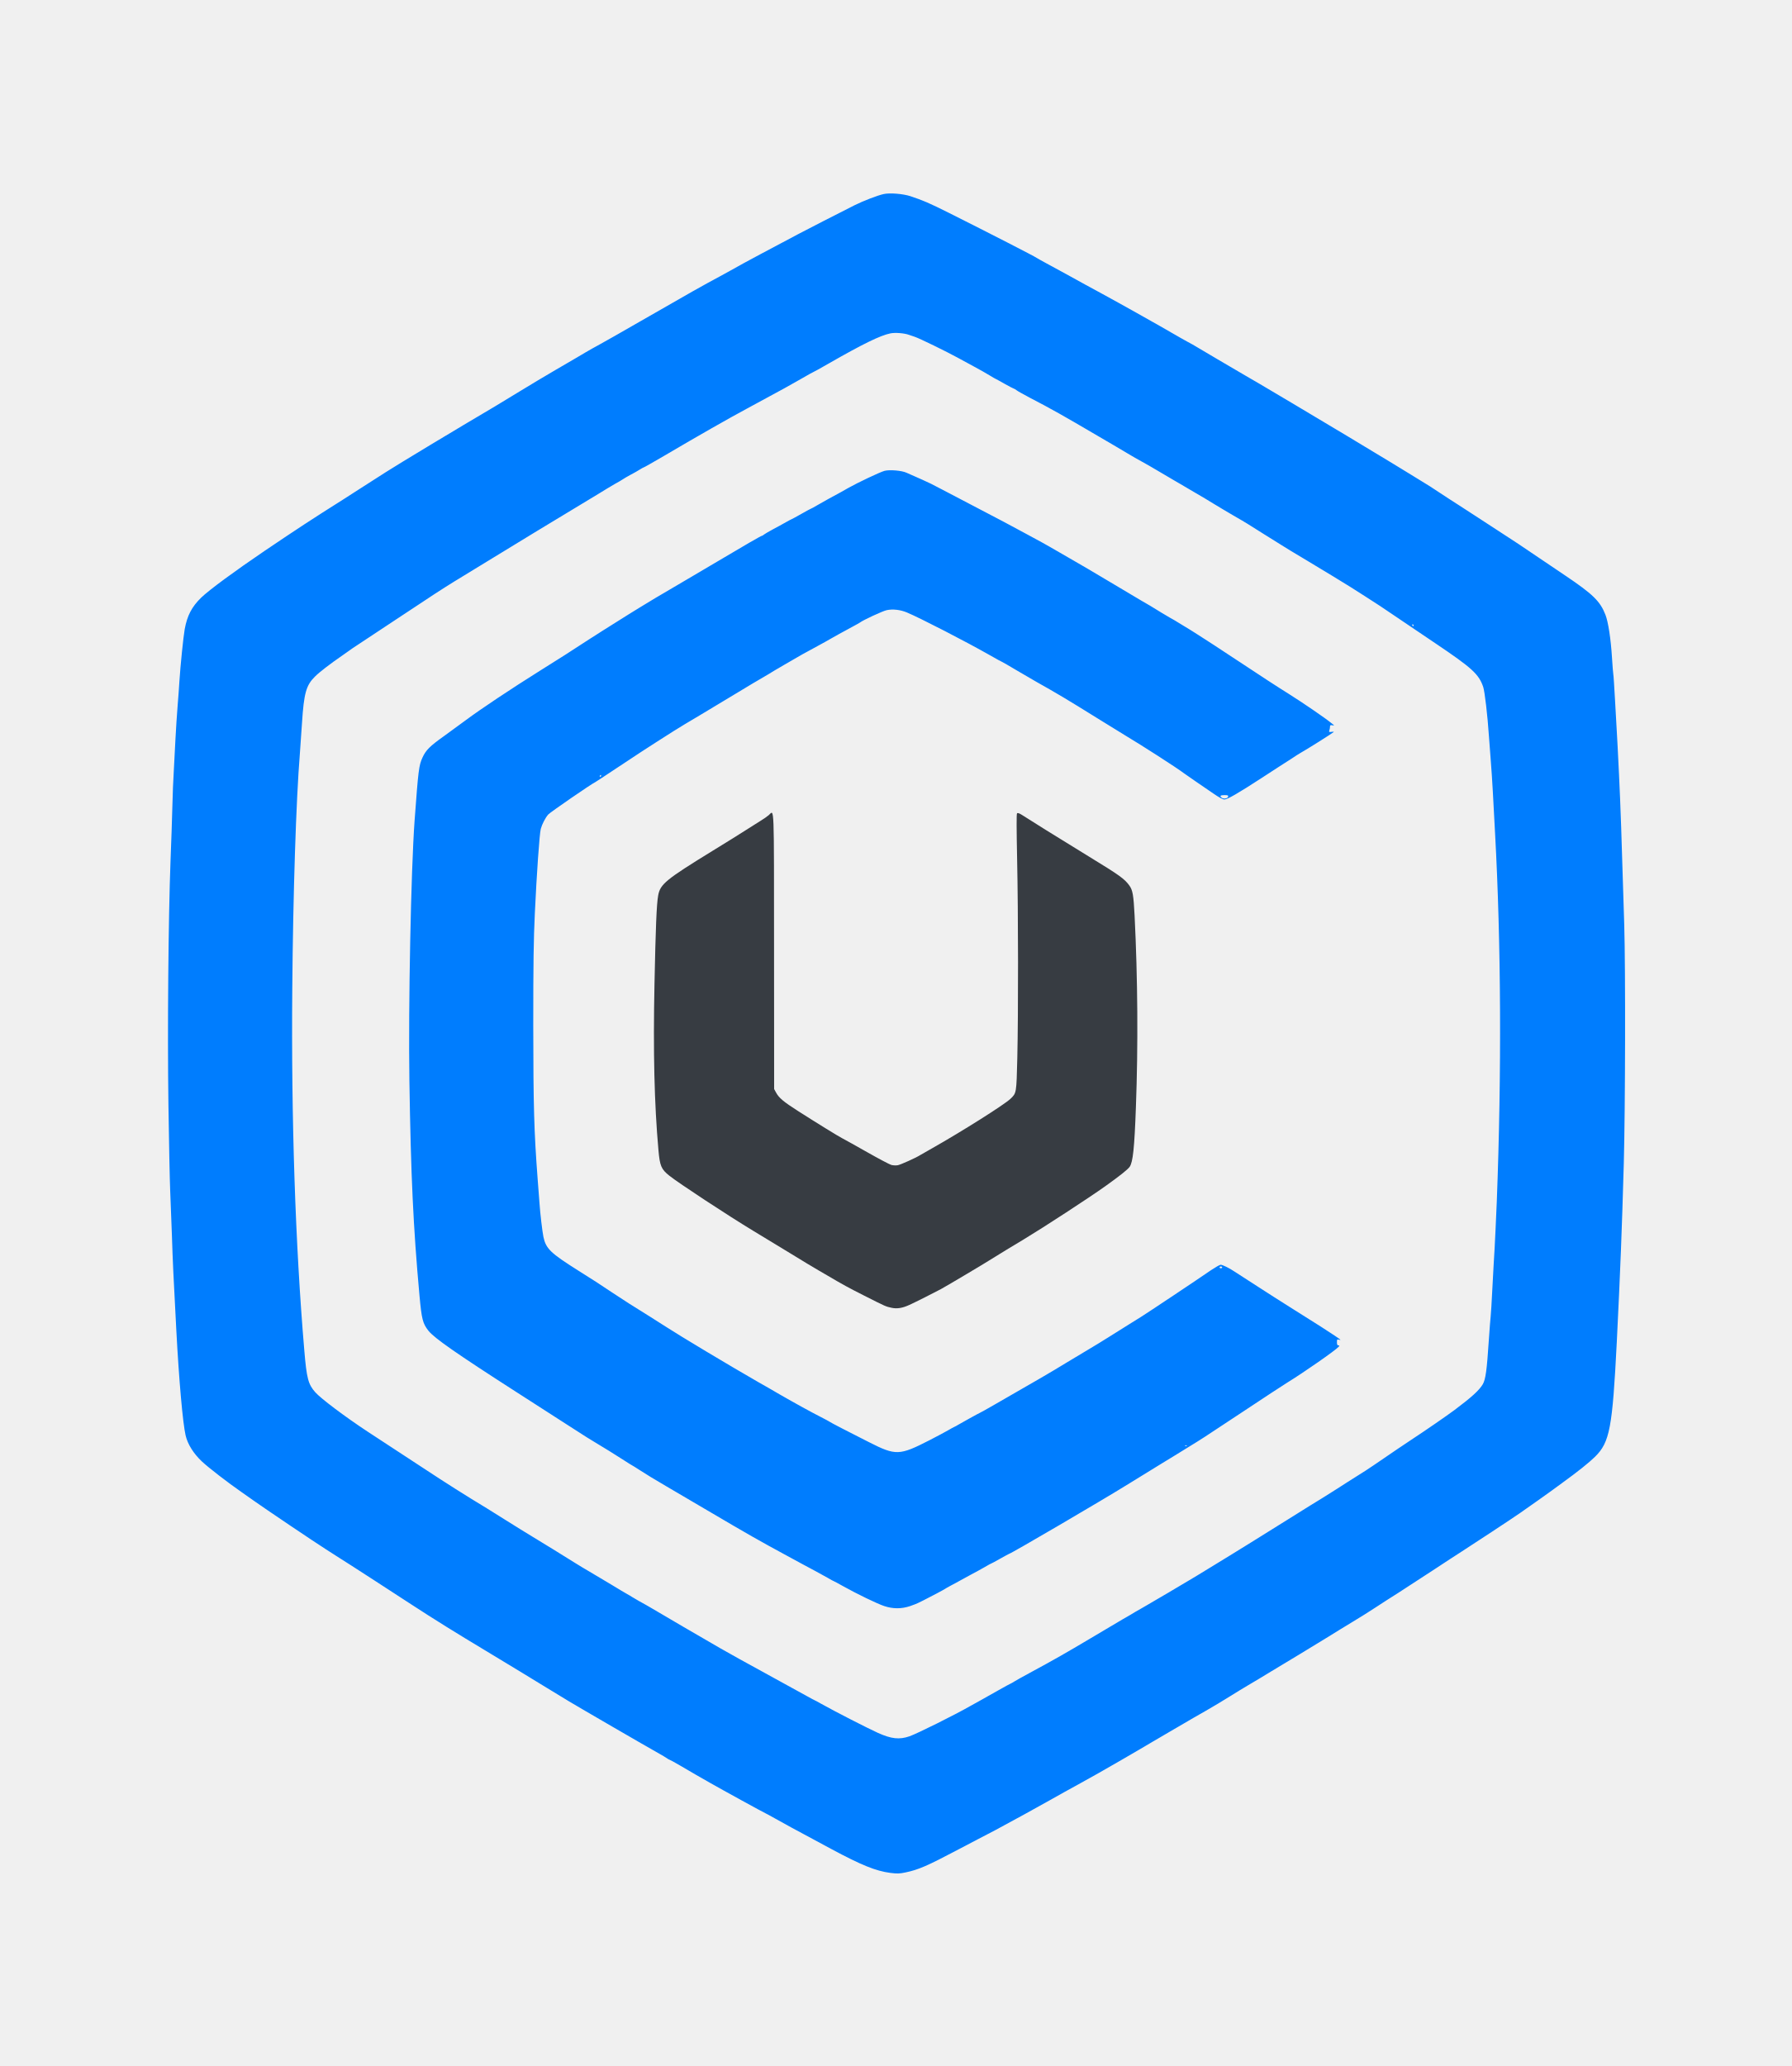
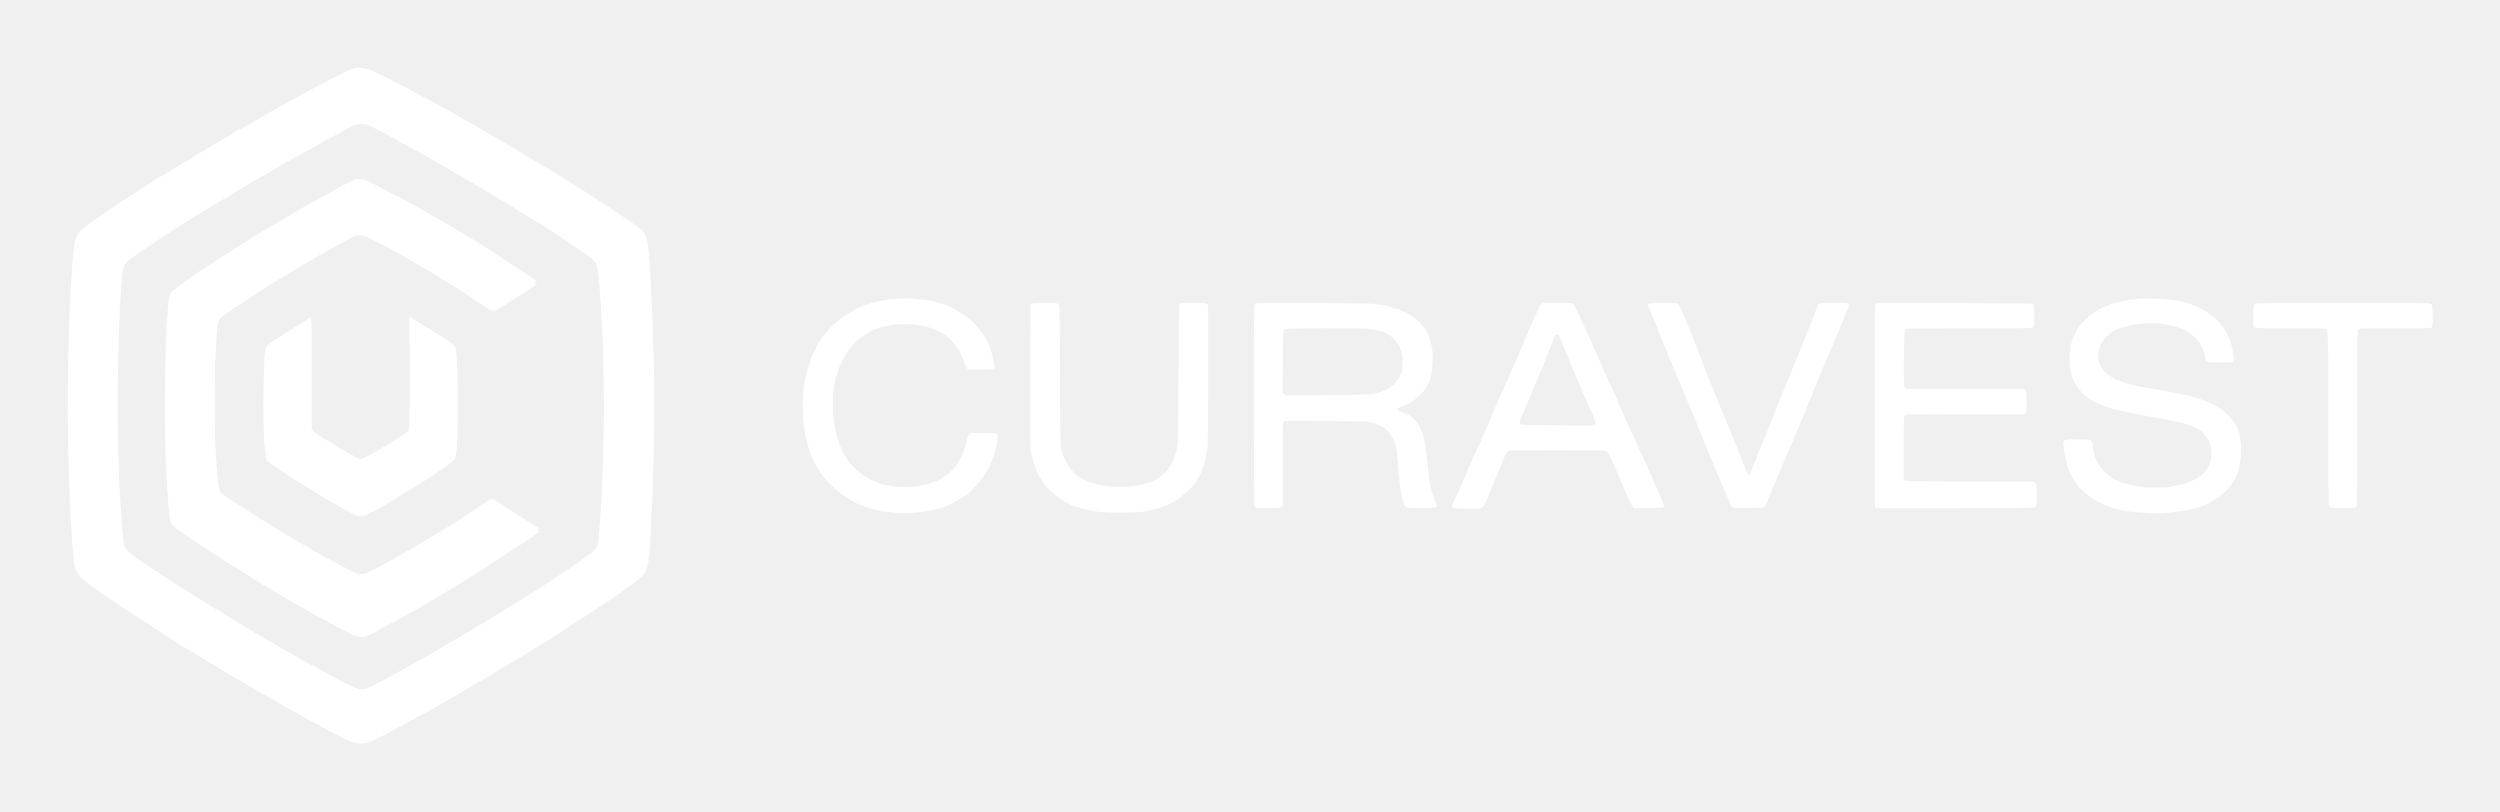
- <svg xmlns="http://www.w3.org/2000/svg" viewBox="0 0 1067.061 1230.040" width="1067.061" height="1230.040">
-   <g transform="translate(16.838,98.327) scale(0.521648)">
+ <svg xmlns="http://www.w3.org/2000/svg" viewBox="0 0 3699.127 1200.000" width="3699.127" height="1200.000">
+   <g transform="translate(17.058,83.307) scale(0.521648)">
    <g id="icon">
      <g transform="translate(0,1968) scale(0.1,-0.1)">
-         <path d="M9765 19350 c-69 -15 -233 -78 -333 -128 -156 -78 -582 -297 -642 -329 -30 -17 -109 -58 -175 -93 -66 -35 -183 -97 -260 -138 -77 -42 -165 -89 -195 -105 -30 -16 -84 -46 -120 -67 -36 -20 -99 -55 -140 -77 -200 -107 -351 -192 -900 -508 -217 -125 -433 -248 -480 -273 -47 -25 -119 -66 -160 -90 -100 -59 -104 -62 -340 -199 -113 -66 -293 -173 -400 -239 -107 -66 -238 -145 -290 -176 -430 -253 -1115 -666 -1250 -753 -19 -12 -75 -49 -125 -80 -49 -32 -128 -82 -175 -112 -47 -30 -129 -83 -182 -117 -357 -225 -529 -338 -898 -587 -348 -236 -635 -447 -727 -536 -107 -105 -158 -203 -187 -358 -16 -91 -49 -414 -61 -600 -3 -55 -12 -179 -20 -275 -8 -96 -19 -269 -25 -385 -6 -115 -14 -280 -19 -365 -6 -85 -13 -265 -16 -400 -3 -135 -13 -414 -21 -620 -25 -662 -36 -1934 -24 -2785 6 -423 15 -862 20 -975 5 -113 14 -347 20 -520 9 -282 17 -462 50 -1075 30 -570 74 -1064 106 -1202 23 -101 91 -209 187 -299 77 -72 295 -240 452 -349 39 -27 99 -69 135 -95 116 -83 696 -474 830 -559 47 -30 115 -74 153 -98 37 -24 100 -64 140 -89 131 -84 171 -110 277 -179 149 -96 246 -159 400 -260 198 -128 188 -122 410 -261 113 -70 304 -187 425 -259 121 -73 303 -183 405 -245 102 -62 245 -149 318 -194 73 -45 183 -112 245 -149 104 -63 887 -517 1030 -597 35 -19 74 -43 87 -52 14 -10 28 -18 32 -18 4 0 58 -30 120 -66 62 -37 142 -84 178 -104 36 -20 112 -64 170 -97 122 -70 620 -343 625 -343 2 0 50 -26 107 -58 57 -32 141 -79 188 -104 47 -25 112 -61 145 -78 33 -18 92 -50 130 -70 39 -21 120 -64 180 -97 347 -186 509 -252 677 -274 80 -10 104 -9 171 5 149 31 245 72 612 266 55 29 156 82 225 118 69 35 154 80 190 99 227 122 460 250 625 343 105 59 246 138 315 175 126 69 329 183 495 280 50 29 143 83 208 121 65 38 133 78 151 89 18 11 111 65 205 120 95 55 184 107 199 116 15 9 44 26 65 38 74 42 108 61 140 80 99 57 174 102 277 166 63 40 158 97 210 128 52 30 167 99 255 153 88 53 239 145 335 202 96 58 238 144 315 192 77 48 205 127 285 175 80 48 197 121 260 163 106 69 166 108 260 167 72 46 221 143 415 270 110 73 249 163 308 201 127 81 587 384 667 440 101 70 311 219 359 254 26 19 82 60 123 90 177 128 307 232 374 298 169 166 199 328 249 1312 41 832 58 1263 80 2040 17 627 20 2213 5 2720 -32 1060 -42 1346 -60 1720 -11 228 -22 447 -25 485 -3 39 -12 198 -20 355 -9 157 -17 292 -20 300 -2 8 -9 94 -15 190 -13 212 -43 408 -75 489 -60 154 -143 235 -460 448 -126 85 -301 202 -387 261 -86 59 -212 143 -280 186 -68 44 -199 129 -293 191 -93 61 -204 133 -245 159 -71 45 -162 104 -289 188 -31 21 -72 47 -91 58 -19 12 -78 47 -130 80 -52 32 -122 75 -155 95 -33 20 -90 55 -128 78 -96 60 -825 497 -1117 670 -74 44 -183 109 -243 144 -59 35 -187 111 -285 167 -194 113 -479 281 -556 327 -27 17 -78 46 -115 65 -36 20 -110 61 -164 93 -117 68 -123 71 -407 231 -124 70 -307 171 -408 226 -101 54 -272 148 -380 208 -108 59 -231 126 -272 148 -41 22 -79 44 -85 48 -24 18 -541 283 -1002 514 -230 115 -296 143 -443 192 -83 27 -235 40 -305 24z m290 -1607 c22 -8 51 -18 65 -22 53 -17 360 -167 495 -241 28 -15 106 -58 175 -95 69 -37 154 -85 189 -107 34 -21 64 -38 66 -38 2 0 47 -25 100 -55 54 -30 101 -55 105 -55 4 0 18 -8 31 -18 13 -11 83 -49 154 -87 246 -128 364 -194 795 -447 80 -47 162 -95 183 -107 21 -12 82 -48 135 -80 53 -32 126 -74 162 -93 36 -19 128 -72 205 -118 77 -45 156 -92 175 -103 19 -11 47 -27 62 -36 14 -9 86 -51 160 -94 73 -42 174 -102 223 -133 50 -31 149 -89 220 -131 72 -41 146 -85 165 -97 19 -13 99 -63 178 -112 78 -49 172 -108 210 -131 37 -24 144 -89 237 -144 238 -143 491 -296 550 -334 28 -18 102 -65 165 -105 63 -40 142 -91 175 -113 81 -55 387 -261 627 -423 422 -284 498 -353 548 -500 17 -49 50 -329 65 -559 3 -49 13 -169 20 -265 8 -96 19 -265 25 -375 5 -110 17 -319 25 -465 69 -1257 76 -2740 20 -4205 -9 -214 -20 -457 -25 -540 -5 -82 -17 -283 -25 -445 -8 -162 -17 -311 -20 -330 -3 -19 -12 -141 -21 -270 -22 -341 -37 -450 -69 -504 -40 -68 -124 -145 -320 -292 -85 -64 -345 -243 -510 -351 -57 -37 -191 -128 -406 -275 -52 -36 -142 -95 -200 -130 -57 -36 -159 -100 -226 -144 -67 -43 -145 -92 -173 -109 -28 -16 -205 -126 -393 -244 -367 -229 -548 -342 -655 -407 -37 -23 -141 -87 -232 -142 -91 -56 -209 -128 -263 -159 -54 -32 -111 -65 -125 -74 -64 -38 -96 -58 -202 -119 -61 -36 -119 -70 -128 -75 -9 -6 -35 -21 -57 -33 -22 -12 -56 -32 -77 -44 -20 -13 -83 -50 -140 -82 -56 -33 -227 -134 -378 -224 -267 -159 -409 -240 -690 -392 -74 -40 -152 -83 -172 -96 -21 -13 -40 -24 -42 -24 -3 0 -67 -35 -143 -78 -76 -43 -169 -96 -208 -117 -38 -21 -88 -48 -110 -61 -178 -102 -602 -313 -695 -346 -115 -40 -207 -30 -360 39 -112 50 -504 251 -642 329 -43 24 -79 44 -82 44 -2 0 -39 20 -82 44 -219 121 -466 257 -524 288 -153 83 -373 205 -470 261 -242 139 -623 362 -768 448 -44 26 -103 60 -162 92 -30 17 -66 38 -80 47 -14 9 -29 19 -35 21 -9 4 -149 87 -200 119 -13 8 -69 42 -126 75 -56 33 -118 70 -138 82 -20 12 -49 30 -66 39 -16 9 -52 31 -80 49 -105 66 -394 245 -495 305 -58 35 -199 122 -315 195 -115 73 -286 179 -380 235 -93 57 -255 160 -360 228 -104 69 -212 139 -240 157 -82 53 -429 280 -585 383 -259 171 -530 375 -593 446 -81 91 -99 158 -126 481 -102 1199 -150 2634 -137 4135 9 1068 43 2139 87 2680 5 69 16 224 24 345 22 339 47 429 149 529 46 47 176 147 306 236 28 19 66 46 85 60 19 14 55 39 82 56 26 17 227 150 446 295 429 285 536 354 667 435 47 28 216 131 375 229 337 207 825 503 1075 653 96 57 191 115 210 127 43 27 134 82 176 106 17 9 42 23 55 31 13 7 31 18 39 24 8 6 45 28 82 48 37 19 86 47 108 61 22 14 42 25 45 25 5 0 96 52 230 130 399 235 749 434 945 539 85 46 202 110 260 141 58 32 137 75 175 95 39 21 127 71 197 111 70 41 130 74 133 74 3 0 83 44 178 99 388 222 583 317 699 341 54 11 160 3 213 -17z m5760 -3313 c3 -5 1 -10 -4 -10 -6 0 -11 5 -11 10 0 6 2 10 4 10 3 0 8 -4 11 -10z M9775 16191 c-54 -15 -311 -137 -415 -196 -51 -30 -91 -52 -230 -127 -30 -17 -85 -48 -122 -69 -36 -22 -69 -39 -71 -39 -3 0 -53 -27 -111 -60 -58 -33 -108 -60 -110 -60 -2 0 -33 -16 -68 -36 -34 -20 -101 -56 -148 -81 -47 -25 -92 -52 -101 -59 -8 -8 -19 -14 -23 -14 -10 0 -207 -114 -486 -280 -80 -48 -255 -151 -390 -230 -306 -179 -427 -251 -510 -303 -36 -22 -94 -58 -130 -80 -71 -44 -155 -97 -210 -132 -19 -12 -59 -37 -89 -56 -30 -19 -103 -65 -163 -104 -214 -140 -327 -212 -553 -353 -343 -215 -677 -438 -848 -565 -84 -62 -199 -146 -256 -187 -156 -111 -202 -157 -240 -240 -42 -90 -48 -143 -91 -725 -41 -573 -72 -2101 -59 -2970 17 -1083 44 -1665 115 -2445 25 -273 37 -320 103 -404 67 -84 320 -260 991 -691 375 -240 471 -302 591 -380 217 -140 266 -171 349 -220 91 -54 158 -96 301 -187 49 -32 91 -58 93 -58 2 0 40 -24 85 -53 102 -65 132 -84 311 -189 80 -47 289 -170 465 -273 467 -275 592 -346 910 -518 61 -33 139 -75 175 -95 36 -19 99 -53 140 -75 41 -22 105 -57 142 -78 36 -22 69 -39 71 -39 3 0 51 -26 108 -58 163 -91 387 -199 469 -227 101 -34 198 -34 297 -1 39 14 80 29 90 35 10 5 38 19 63 31 63 31 233 121 245 130 6 5 37 22 70 40 33 17 78 41 100 54 22 12 81 44 130 71 50 26 120 65 157 86 36 22 69 39 71 39 3 0 49 25 102 55 54 30 99 55 101 55 19 0 1074 618 1359 795 39 24 97 60 130 80 33 20 92 56 130 80 39 24 97 60 130 80 33 20 90 55 128 78 37 23 118 73 180 111 150 92 123 74 617 401 239 159 464 306 500 328 188 115 558 373 590 411 10 13 10 16 -4 16 -12 0 -16 9 -16 36 0 31 3 35 20 29 11 -3 20 -4 20 -2 0 5 -108 77 -210 142 -19 12 -60 38 -90 57 -102 64 -210 133 -273 172 -168 106 -199 126 -362 231 -66 43 -145 94 -175 113 -30 19 -75 48 -99 64 -61 41 -137 78 -159 78 -10 0 -58 -28 -108 -61 -153 -106 -736 -494 -802 -535 -34 -21 -92 -57 -127 -79 -36 -22 -134 -83 -217 -136 -84 -53 -193 -120 -243 -149 -49 -29 -173 -104 -275 -165 -168 -103 -318 -190 -808 -471 -90 -52 -165 -94 -168 -94 -4 0 -226 -123 -254 -140 -8 -6 -24 -14 -35 -19 -11 -5 -45 -23 -75 -41 -30 -18 -125 -68 -210 -112 -345 -177 -386 -178 -690 -24 -246 124 -443 226 -455 236 -5 4 -48 27 -95 51 -105 53 -303 162 -475 261 -71 42 -179 104 -240 138 -336 193 -884 521 -1060 635 -71 46 -244 155 -419 264 -32 20 -119 77 -193 126 -160 107 -199 132 -385 249 -316 199 -368 249 -397 384 -12 59 -37 265 -45 387 -3 44 -13 168 -21 275 -41 542 -49 824 -50 1750 0 717 4 983 18 1280 21 449 53 910 68 965 14 52 51 124 84 163 20 24 495 351 541 372 6 3 116 75 245 161 220 146 368 243 449 294 40 25 81 51 201 128 47 30 184 113 305 184 120 72 314 188 429 258 116 70 235 142 265 158 30 17 66 38 80 47 14 10 97 59 185 110 213 124 212 123 355 200 69 37 149 82 178 99 52 30 101 57 247 136 39 21 75 41 80 45 34 27 261 132 305 141 70 15 155 5 230 -26 153 -64 677 -334 953 -491 71 -41 132 -74 135 -74 2 0 79 -44 171 -99 91 -54 189 -111 218 -127 242 -136 340 -194 726 -434 119 -74 250 -155 289 -178 194 -116 591 -371 668 -430 14 -10 75 -52 135 -94 61 -41 153 -104 206 -141 62 -43 107 -67 124 -67 34 0 162 74 426 246 68 45 157 102 197 128 39 25 105 67 145 93 39 27 80 52 90 58 92 52 365 224 390 245 4 4 -7 5 -24 2 -30 -4 -32 -3 -25 19 4 13 8 32 7 43 0 14 6 17 27 13 26 -5 26 -4 -9 23 -77 63 -331 236 -490 336 -128 80 -278 177 -674 439 -126 83 -252 166 -280 183 -27 18 -81 52 -120 77 -38 24 -97 61 -130 80 -33 20 -78 47 -100 61 -22 13 -47 27 -55 31 -12 6 -160 95 -220 133 -8 5 -55 33 -105 61 -49 29 -214 127 -365 217 -151 91 -358 212 -460 270 -102 58 -201 115 -220 127 -19 12 -134 75 -255 140 -121 65 -242 130 -270 145 -82 44 -250 132 -420 220 -88 46 -212 110 -275 144 -122 65 -156 81 -232 115 -27 12 -67 30 -90 40 -24 11 -65 29 -93 41 -54 25 -194 36 -250 21z m-3235 -3481 c0 -5 -5 -10 -11 -10 -5 0 -7 5 -4 10 3 6 8 10 11 10 2 0 4 -4 4 -10z m7158 -237 c-4 -22 -53 -30 -74 -12 -25 20 -15 29 32 29 38 0 45 -3 42 -17z m-68 -5373 c0 -5 -7 -10 -15 -10 -8 0 -15 5 -15 10 0 6 7 10 15 10 8 0 15 -4 15 -10z m-403 -2036 c-3 -3 -12 -4 -19 -1 -8 3 -5 6 6 6 11 1 17 -2 13 -5z" fill="#007DFE" />
+         <path d="M9765 19350 c-69 -15 -233 -78 -333 -128 -156 -78 -582 -297 -642 -329 -30 -17 -109 -58 -175 -93 -66 -35 -183 -97 -260 -138 -77 -42 -165 -89 -195 -105 -30 -16 -84 -46 -120 -67 -36 -20 -99 -55 -140 -77 -200 -107 -351 -192 -900 -508 -217 -125 -433 -248 -480 -273 -47 -25 -119 -66 -160 -90 -100 -59 -104 -62 -340 -199 -113 -66 -293 -173 -400 -239 -107 -66 -238 -145 -290 -176 -430 -253 -1115 -666 -1250 -753 -19 -12 -75 -49 -125 -80 -49 -32 -128 -82 -175 -112 -47 -30 -129 -83 -182 -117 -357 -225 -529 -338 -898 -587 -348 -236 -635 -447 -727 -536 -107 -105 -158 -203 -187 -358 -16 -91 -49 -414 -61 -600 -3 -55 -12 -179 -20 -275 -8 -96 -19 -269 -25 -385 -6 -115 -14 -280 -19 -365 -6 -85 -13 -265 -16 -400 -3 -135 -13 -414 -21 -620 -25 -662 -36 -1934 -24 -2785 6 -423 15 -862 20 -975 5 -113 14 -347 20 -520 9 -282 17 -462 50 -1075 30 -570 74 -1064 106 -1202 23 -101 91 -209 187 -299 77 -72 295 -240 452 -349 39 -27 99 -69 135 -95 116 -83 696 -474 830 -559 47 -30 115 -74 153 -98 37 -24 100 -64 140 -89 131 -84 171 -110 277 -179 149 -96 246 -159 400 -260 198 -128 188 -122 410 -261 113 -70 304 -187 425 -259 121 -73 303 -183 405 -245 102 -62 245 -149 318 -194 73 -45 183 -112 245 -149 104 -63 887 -517 1030 -597 35 -19 74 -43 87 -52 14 -10 28 -18 32 -18 4 0 58 -30 120 -66 62 -37 142 -84 178 -104 36 -20 112 -64 170 -97 122 -70 620 -343 625 -343 2 0 50 -26 107 -58 57 -32 141 -79 188 -104 47 -25 112 -61 145 -78 33 -18 92 -50 130 -70 39 -21 120 -64 180 -97 347 -186 509 -252 677 -274 80 -10 104 -9 171 5 149 31 245 72 612 266 55 29 156 82 225 118 69 35 154 80 190 99 227 122 460 250 625 343 105 59 246 138 315 175 126 69 329 183 495 280 50 29 143 83 208 121 65 38 133 78 151 89 18 11 111 65 205 120 95 55 184 107 199 116 15 9 44 26 65 38 74 42 108 61 140 80 99 57 174 102 277 166 63 40 158 97 210 128 52 30 167 99 255 153 88 53 239 145 335 202 96 58 238 144 315 192 77 48 205 127 285 175 80 48 197 121 260 163 106 69 166 108 260 167 72 46 221 143 415 270 110 73 249 163 308 201 127 81 587 384 667 440 101 70 311 219 359 254 26 19 82 60 123 90 177 128 307 232 374 298 169 166 199 328 249 1312 41 832 58 1263 80 2040 17 627 20 2213 5 2720 -32 1060 -42 1346 -60 1720 -11 228 -22 447 -25 485 -3 39 -12 198 -20 355 -9 157 -17 292 -20 300 -2 8 -9 94 -15 190 -13 212 -43 408 -75 489 -60 154 -143 235 -460 448 -126 85 -301 202 -387 261 -86 59 -212 143 -280 186 -68 44 -199 129 -293 191 -93 61 -204 133 -245 159 -71 45 -162 104 -289 188 -31 21 -72 47 -91 58 -19 12 -78 47 -130 80 -52 32 -122 75 -155 95 -33 20 -90 55 -128 78 -96 60 -825 497 -1117 670 -74 44 -183 109 -243 144 -59 35 -187 111 -285 167 -194 113 -479 281 -556 327 -27 17 -78 46 -115 65 -36 20 -110 61 -164 93 -117 68 -123 71 -407 231 -124 70 -307 171 -408 226 -101 54 -272 148 -380 208 -108 59 -231 126 -272 148 -41 22 -79 44 -85 48 -24 18 -541 283 -1002 514 -230 115 -296 143 -443 192 -83 27 -235 40 -305 24z m290 -1607 c22 -8 51 -18 65 -22 53 -17 360 -167 495 -241 28 -15 106 -58 175 -95 69 -37 154 -85 189 -107 34 -21 64 -38 66 -38 2 0 47 -25 100 -55 54 -30 101 -55 105 -55 4 0 18 -8 31 -18 13 -11 83 -49 154 -87 246 -128 364 -194 795 -447 80 -47 162 -95 183 -107 21 -12 82 -48 135 -80 53 -32 126 -74 162 -93 36 -19 128 -72 205 -118 77 -45 156 -92 175 -103 19 -11 47 -27 62 -36 14 -9 86 -51 160 -94 73 -42 174 -102 223 -133 50 -31 149 -89 220 -131 72 -41 146 -85 165 -97 19 -13 99 -63 178 -112 78 -49 172 -108 210 -131 37 -24 144 -89 237 -144 238 -143 491 -296 550 -334 28 -18 102 -65 165 -105 63 -40 142 -91 175 -113 81 -55 387 -261 627 -423 422 -284 498 -353 548 -500 17 -49 50 -329 65 -559 3 -49 13 -169 20 -265 8 -96 19 -265 25 -375 5 -110 17 -319 25 -465 69 -1257 76 -2740 20 -4205 -9 -214 -20 -457 -25 -540 -5 -82 -17 -283 -25 -445 -8 -162 -17 -311 -20 -330 -3 -19 -12 -141 -21 -270 -22 -341 -37 -450 -69 -504 -40 -68 -124 -145 -320 -292 -85 -64 -345 -243 -510 -351 -57 -37 -191 -128 -406 -275 -52 -36 -142 -95 -200 -130 -57 -36 -159 -100 -226 -144 -67 -43 -145 -92 -173 -109 -28 -16 -205 -126 -393 -244 -367 -229 -548 -342 -655 -407 -37 -23 -141 -87 -232 -142 -91 -56 -209 -128 -263 -159 -54 -32 -111 -65 -125 -74 -64 -38 -96 -58 -202 -119 -61 -36 -119 -70 -128 -75 -9 -6 -35 -21 -57 -33 -22 -12 -56 -32 -77 -44 -20 -13 -83 -50 -140 -82 -56 -33 -227 -134 -378 -224 -267 -159 -409 -240 -690 -392 -74 -40 -152 -83 -172 -96 -21 -13 -40 -24 -42 -24 -3 0 -67 -35 -143 -78 -76 -43 -169 -96 -208 -117 -38 -21 -88 -48 -110 -61 -178 -102 -602 -313 -695 -346 -115 -40 -207 -30 -360 39 -112 50 -504 251 -642 329 -43 24 -79 44 -82 44 -2 0 -39 20 -82 44 -219 121 -466 257 -524 288 -153 83 -373 205 -470 261 -242 139 -623 362 -768 448 -44 26 -103 60 -162 92 -30 17 -66 38 -80 47 -14 9 -29 19 -35 21 -9 4 -149 87 -200 119 -13 8 -69 42 -126 75 -56 33 -118 70 -138 82 -20 12 -49 30 -66 39 -16 9 -52 31 -80 49 -105 66 -394 245 -495 305 -58 35 -199 122 -315 195 -115 73 -286 179 -380 235 -93 57 -255 160 -360 228 -104 69 -212 139 -240 157 -82 53 -429 280 -585 383 -259 171 -530 375 -593 446 -81 91 -99 158 -126 481 -102 1199 -150 2634 -137 4135 9 1068 43 2139 87 2680 5 69 16 224 24 345 22 339 47 429 149 529 46 47 176 147 306 236 28 19 66 46 85 60 19 14 55 39 82 56 26 17 227 150 446 295 429 285 536 354 667 435 47 28 216 131 375 229 337 207 825 503 1075 653 96 57 191 115 210 127 43 27 134 82 176 106 17 9 42 23 55 31 13 7 31 18 39 24 8 6 45 28 82 48 37 19 86 47 108 61 22 14 42 25 45 25 5 0 96 52 230 130 399 235 749 434 945 539 85 46 202 110 260 141 58 32 137 75 175 95 39 21 127 71 197 111 70 41 130 74 133 74 3 0 83 44 178 99 388 222 583 317 699 341 54 11 160 3 213 -17z m5760 -3313 c3 -5 1 -10 -4 -10 -6 0 -11 5 -11 10 0 6 2 10 4 10 3 0 8 -4 11 -10z M9775 16191 c-54 -15 -311 -137 -415 -196 -51 -30 -91 -52 -230 -127 -30 -17 -85 -48 -122 -69 -36 -22 -69 -39 -71 -39 -3 0 -53 -27 -111 -60 -58 -33 -108 -60 -110 -60 -2 0 -33 -16 -68 -36 -34 -20 -101 -56 -148 -81 -47 -25 -92 -52 -101 -59 -8 -8 -19 -14 -23 -14 -10 0 -207 -114 -486 -280 -80 -48 -255 -151 -390 -230 -306 -179 -427 -251 -510 -303 -36 -22 -94 -58 -130 -80 -71 -44 -155 -97 -210 -132 -19 -12 -59 -37 -89 -56 -30 -19 -103 -65 -163 -104 -214 -140 -327 -212 -553 -353 -343 -215 -677 -438 -848 -565 -84 -62 -199 -146 -256 -187 -156 -111 -202 -157 -240 -240 -42 -90 -48 -143 -91 -725 -41 -573 -72 -2101 -59 -2970 17 -1083 44 -1665 115 -2445 25 -273 37 -320 103 -404 67 -84 320 -260 991 -691 375 -240 471 -302 591 -380 217 -140 266 -171 349 -220 91 -54 158 -96 301 -187 49 -32 91 -58 93 -58 2 0 40 -24 85 -53 102 -65 132 -84 311 -189 80 -47 289 -170 465 -273 467 -275 592 -346 910 -518 61 -33 139 -75 175 -95 36 -19 99 -53 140 -75 41 -22 105 -57 142 -78 36 -22 69 -39 71 -39 3 0 51 -26 108 -58 163 -91 387 -199 469 -227 101 -34 198 -34 297 -1 39 14 80 29 90 35 10 5 38 19 63 31 63 31 233 121 245 130 6 5 37 22 70 40 33 17 78 41 100 54 22 12 81 44 130 71 50 26 120 65 157 86 36 22 69 39 71 39 3 0 49 25 102 55 54 30 99 55 101 55 19 0 1074 618 1359 795 39 24 97 60 130 80 33 20 92 56 130 80 39 24 97 60 130 80 33 20 90 55 128 78 37 23 118 73 180 111 150 92 123 74 617 401 239 159 464 306 500 328 188 115 558 373 590 411 10 13 10 16 -4 16 -12 0 -16 9 -16 36 0 31 3 35 20 29 11 -3 20 -4 20 -2 0 5 -108 77 -210 142 -19 12 -60 38 -90 57 -102 64 -210 133 -273 172 -168 106 -199 126 -362 231 -66 43 -145 94 -175 113 -30 19 -75 48 -99 64 -61 41 -137 78 -159 78 -10 0 -58 -28 -108 -61 -153 -106 -736 -494 -802 -535 -34 -21 -92 -57 -127 -79 -36 -22 -134 -83 -217 -136 -84 -53 -193 -120 -243 -149 -49 -29 -173 -104 -275 -165 -168 -103 -318 -190 -808 -471 -90 -52 -165 -94 -168 -94 -4 0 -226 -123 -254 -140 -8 -6 -24 -14 -35 -19 -11 -5 -45 -23 -75 -41 -30 -18 -125 -68 -210 -112 -345 -177 -386 -178 -690 -24 -246 124 -443 226 -455 236 -5 4 -48 27 -95 51 -105 53 -303 162 -475 261 -71 42 -179 104 -240 138 -336 193 -884 521 -1060 635 -71 46 -244 155 -419 264 -32 20 -119 77 -193 126 -160 107 -199 132 -385 249 -316 199 -368 249 -397 384 -12 59 -37 265 -45 387 -3 44 -13 168 -21 275 -41 542 -49 824 -50 1750 0 717 4 983 18 1280 21 449 53 910 68 965 14 52 51 124 84 163 20 24 495 351 541 372 6 3 116 75 245 161 220 146 368 243 449 294 40 25 81 51 201 128 47 30 184 113 305 184 120 72 314 188 429 258 116 70 235 142 265 158 30 17 66 38 80 47 14 10 97 59 185 110 213 124 212 123 355 200 69 37 149 82 178 99 52 30 101 57 247 136 39 21 75 41 80 45 34 27 261 132 305 141 70 15 155 5 230 -26 153 -64 677 -334 953 -491 71 -41 132 -74 135 -74 2 0 79 -44 171 -99 91 -54 189 -111 218 -127 242 -136 340 -194 726 -434 119 -74 250 -155 289 -178 194 -116 591 -371 668 -430 14 -10 75 -52 135 -94 61 -41 153 -104 206 -141 62 -43 107 -67 124 -67 34 0 162 74 426 246 68 45 157 102 197 128 39 25 105 67 145 93 39 27 80 52 90 58 92 52 365 224 390 245 4 4 -7 5 -24 2 -30 -4 -32 -3 -25 19 4 13 8 32 7 43 0 14 6 17 27 13 26 -5 26 -4 -9 23 -77 63 -331 236 -490 336 -128 80 -278 177 -674 439 -126 83 -252 166 -280 183 -27 18 -81 52 -120 77 -38 24 -97 61 -130 80 -33 20 -78 47 -100 61 -22 13 -47 27 -55 31 -12 6 -160 95 -220 133 -8 5 -55 33 -105 61 -49 29 -214 127 -365 217 -151 91 -358 212 -460 270 -102 58 -201 115 -220 127 -19 12 -134 75 -255 140 -121 65 -242 130 -270 145 -82 44 -250 132 -420 220 -88 46 -212 110 -275 144 -122 65 -156 81 -232 115 -27 12 -67 30 -90 40 -24 11 -65 29 -93 41 -54 25 -194 36 -250 21z m-3235 -3481 c0 -5 -5 -10 -11 -10 -5 0 -7 5 -4 10 3 6 8 10 11 10 2 0 4 -4 4 -10z m7158 -237 c-4 -22 -53 -30 -74 -12 -25 20 -15 29 32 29 38 0 45 -3 42 -17z m-68 -5373 c0 -5 -7 -10 -15 -10 -8 0 -15 5 -15 10 0 6 7 10 15 10 8 0 15 -4 15 -10z m-403 -2036 c-3 -3 -12 -4 -19 -1 -8 3 -5 6 6 6 11 1 17 -2 13 -5z" fill="#FFFFFF" />
      </g>
      <g transform="translate(0,1968) scale(0.1,-0.1)">
-         <path d="M8454 12262 c-17 -15 -60 -45 -95 -66 -35 -22 -100 -63 -144 -91 -135 -86 -203 -128 -400 -249 -537 -330 -601 -382 -624 -512 -18 -97 -29 -368 -42 -1008 -16 -777 -2 -1370 45 -1896 16 -183 32 -220 125 -294 109 -87 670 -455 956 -628 94 -56 285 -172 425 -258 140 -86 284 -173 320 -193 36 -21 83 -48 105 -61 164 -97 244 -141 415 -227 251 -127 247 -125 314 -140 64 -14 126 -4 206 33 72 33 277 136 359 180 77 42 521 306 624 372 31 20 177 109 324 197 224 135 737 469 928 605 168 120 256 190 279 222 37 55 54 211 71 682 26 694 21 1470 -15 2185 -12 236 -22 290 -59 342 -56 78 -111 117 -456 328 -448 275 -608 375 -771 479 -31 20 -49 25 -56 18 -7 -7 -6 -173 1 -529 13 -609 14 -1744 2 -2264 -10 -405 -9 -399 -79 -466 -71 -67 -549 -369 -892 -563 -69 -39 -132 -75 -140 -80 -47 -30 -221 -108 -253 -114 -20 -4 -54 -2 -74 3 -21 6 -146 72 -278 147 -132 75 -258 145 -280 156 -47 24 -287 172 -505 311 -169 108 -220 151 -253 212 l-22 40 -1 1575 c-1 1729 4 1609 -60 1552z" fill="#373C42" />
+         <path d="M8454 12262 c-17 -15 -60 -45 -95 -66 -35 -22 -100 -63 -144 -91 -135 -86 -203 -128 -400 -249 -537 -330 -601 -382 -624 -512 -18 -97 -29 -368 -42 -1008 -16 -777 -2 -1370 45 -1896 16 -183 32 -220 125 -294 109 -87 670 -455 956 -628 94 -56 285 -172 425 -258 140 -86 284 -173 320 -193 36 -21 83 -48 105 -61 164 -97 244 -141 415 -227 251 -127 247 -125 314 -140 64 -14 126 -4 206 33 72 33 277 136 359 180 77 42 521 306 624 372 31 20 177 109 324 197 224 135 737 469 928 605 168 120 256 190 279 222 37 55 54 211 71 682 26 694 21 1470 -15 2185 -12 236 -22 290 -59 342 -56 78 -111 117 -456 328 -448 275 -608 375 -771 479 -31 20 -49 25 -56 18 -7 -7 -6 -173 1 -529 13 -609 14 -1744 2 -2264 -10 -405 -9 -399 -79 -466 -71 -67 -549 -369 -892 -563 -69 -39 -132 -75 -140 -80 -47 -30 -221 -108 -253 -114 -20 -4 -54 -2 -74 3 -21 6 -146 72 -278 147 -132 75 -258 145 -280 156 -47 24 -287 172 -505 311 -169 108 -220 151 -253 212 l-22 40 -1 1575 c-1 1729 4 1609 -60 1552z" fill="#FFFFFF" />
      </g>
    </g>
  </g>
+   <g transform="translate(1154.161,306.348) scale(0.854883)">
+     <g id="text" transform="translate(0,558) scale(0.1,-0.1)">
+       <path d="M2020 3993 c-404 -29 -702 -138 -985 -357 -89 -70 -226 -206 -278 -278 -25 -34 -56 -75 -67 -91 -31 -39 -146 -276 -155 -316 -4 -18 -15 -52 -26 -75 -10 -24 -24 -67 -30 -97 -6 -30 -20 -83 -30 -119 -26 -85 -59 -376 -59 -515 0 -161 35 -483 63 -584 14 -47 29 -104 35 -126 17 -65 67 -197 90 -240 12 -22 22 -43 22 -46 0 -8 55 -98 99 -164 86 -127 269 -312 382 -386 20 -13 63 -42 95 -64 104 -70 276 -148 383 -171 35 -8 94 -23 130 -34 71 -21 192 -35 391 -46 158 -8 447 16 541 46 37 11 91 24 120 30 57 10 118 35 264 107 85 42 109 56 215 127 76 50 232 216 302 321 104 157 159 282 207 475 40 160 48 228 28 255 -14 19 -30 20 -219 25 -112 3 -218 1 -236 -3 -39 -10 -54 -38 -75 -147 -50 -247 -179 -464 -353 -588 -51 -37 -173 -102 -191 -102 -8 0 -32 -9 -53 -20 -22 -11 -97 -32 -167 -47 -111 -24 -151 -27 -303 -27 -152 0 -192 3 -300 26 -161 34 -283 87 -430 184 -72 48 -211 185 -257 254 -39 59 -93 150 -93 157 0 3 -11 27 -24 53 -39 78 -93 274 -118 425 -32 202 -32 478 0 660 29 161 75 298 147 438 79 154 146 244 257 344 118 106 238 170 408 221 257 76 597 74 835 -4 55 -18 130 -47 166 -66 119 -60 241 -170 324 -293 34 -49 91 -175 114 -250 27 -88 48 -116 87 -118 16 0 113 0 215 1 214 2 224 6 222 71 -4 95 -101 393 -153 471 -9 14 -33 50 -54 81 -138 211 -444 434 -706 517 -228 72 -520 104 -780 85z M23545 3994 c-16 -2 -73 -9 -125 -14 -365 -41 -631 -151 -826 -345 -207 -205 -295 -459 -272 -782 20 -281 171 -510 423 -641 66 -34 237 -102 257 -102 7 0 47 -11 88 -24 116 -37 320 -81 610 -130 685 -117 835 -169 974 -335 150 -179 132 -486 -37 -652 -54 -53 -161 -120 -222 -139 -22 -7 -49 -19 -60 -26 -11 -7 -49 -18 -85 -24 -36 -6 -105 -20 -155 -32 -77 -18 -121 -22 -305 -22 -206 -1 -222 0 -380 33 -91 18 -178 40 -194 48 -16 8 -50 21 -77 29 -26 8 -51 19 -54 24 -4 6 -25 20 -48 31 -62 31 -162 123 -206 188 -73 108 -116 228 -131 366 -7 56 -13 74 -33 91 -23 19 -37 21 -224 23 -192 2 -201 1 -228 -20 -27 -22 -28 -24 -21 -97 20 -246 98 -480 209 -631 163 -223 408 -379 716 -458 53 -14 112 -29 131 -34 47 -12 421 -39 545 -39 256 0 614 53 760 112 28 11 66 24 85 30 19 6 46 18 60 27 14 9 38 23 55 30 62 27 215 143 279 213 125 134 195 288 221 484 19 146 19 274 0 393 -28 169 -87 282 -215 412 -53 53 -115 103 -164 132 -43 26 -80 47 -83 47 -2 0 -30 12 -61 27 -72 34 -167 69 -257 94 -38 11 -90 26 -115 34 -25 8 -90 21 -145 30 -55 8 -123 22 -151 30 -28 8 -99 21 -158 30 -60 8 -125 19 -145 25 -21 5 -96 19 -167 29 -71 11 -148 27 -172 35 -23 8 -70 20 -103 26 -34 6 -85 22 -114 36 -30 13 -59 24 -65 24 -24 0 -159 82 -213 131 -181 161 -175 443 13 628 33 32 84 73 115 90 145 82 363 130 620 138 129 4 170 1 295 -21 80 -14 172 -37 205 -50 33 -14 66 -26 73 -26 21 0 130 -69 190 -118 104 -87 181 -216 207 -347 23 -118 16 -115 260 -115 255 0 243 -8 225 151 -31 285 -183 538 -417 697 -259 176 -533 249 -958 257 -110 2 -213 1 -230 -1z M4360 3907 l-25 -13 -5 -1134 c-3 -624 -2 -1198 2 -1275 5 -114 13 -164 41 -270 49 -183 83 -259 179 -402 75 -113 260 -273 388 -337 25 -12 54 -27 65 -34 45 -26 161 -65 290 -97 166 -42 309 -55 605 -55 238 0 405 13 490 37 30 8 89 24 130 33 71 17 181 57 225 82 11 7 34 18 50 26 51 25 137 84 208 144 216 183 337 413 386 733 19 124 20 182 21 1320 0 655 1 1196 0 1203 0 6 -9 21 -20 32 -19 19 -33 20 -244 20 -170 0 -226 -3 -234 -13 -8 -9 -13 -381 -16 -1207 -3 -708 -9 -1215 -15 -1245 -37 -193 -72 -281 -158 -403 -63 -88 -205 -200 -278 -218 -17 -4 -48 -16 -69 -27 -22 -10 -105 -31 -185 -45 -206 -35 -419 -35 -616 1 -131 25 -229 55 -300 94 -16 9 -43 23 -60 31 -174 90 -328 330 -357 554 -6 52 -11 522 -13 1263 -4 1175 -4 1180 -24 1196 -18 15 -51 17 -228 18 -150 1 -215 -3 -233 -12z M8222 3902 c-20 -20 -20 -44 -20 -1754 0 -1471 2 -1736 14 -1755 14 -23 17 -23 228 -23 189 0 216 2 235 18 l22 17 0 721 c-1 701 0 722 19 739 18 16 62 17 717 12 592 -5 710 -8 777 -22 209 -43 322 -130 407 -310 38 -83 53 -150 64 -305 4 -47 15 -180 26 -297 34 -376 70 -527 130 -559 40 -20 486 -21 514 0 18 13 17 17 -18 107 -33 84 -85 273 -100 369 -4 19 -11 91 -17 160 -6 69 -22 217 -36 330 -38 304 -87 432 -211 556 -60 61 -105 87 -213 123 -58 20 -75 30 -75 45 0 22 6 26 109 66 114 44 190 94 282 185 138 136 198 278 216 514 19 249 -18 455 -108 602 -52 83 -152 190 -227 239 -144 97 -364 177 -582 211 -137 22 -163 23 -1137 26 -980 4 -997 4 -1016 -15z m1978 -432 c139 -12 256 -48 346 -108 101 -67 157 -143 201 -269 23 -68 27 -95 27 -203 1 -116 -1 -131 -28 -198 -37 -90 -104 -175 -183 -229 -58 -39 -152 -84 -218 -103 -75 -22 -268 -30 -906 -36 l-687 -7 -27 27 -27 27 5 540 c3 396 8 544 16 552 22 22 1224 28 1481 7z M13171 3889 c-17 -17 -31 -35 -31 -41 0 -6 -40 -95 -89 -197 -49 -102 -92 -197 -96 -211 -4 -14 -19 -49 -32 -79 -14 -30 -31 -70 -38 -90 -8 -20 -30 -74 -50 -121 -20 -47 -43 -103 -51 -125 -8 -22 -25 -62 -38 -90 -41 -86 -73 -157 -115 -255 -23 -52 -52 -117 -66 -145 -13 -27 -40 -88 -60 -135 -20 -47 -44 -103 -55 -125 -11 -22 -27 -60 -35 -85 -9 -24 -22 -54 -29 -65 -14 -21 -53 -111 -91 -210 -12 -33 -32 -85 -44 -115 -12 -30 -32 -77 -45 -105 -42 -87 -98 -208 -121 -260 -13 -27 -37 -79 -54 -115 -17 -36 -31 -69 -31 -74 0 -5 -14 -39 -31 -75 -64 -133 -88 -187 -94 -210 -4 -14 -18 -45 -31 -69 -13 -25 -24 -52 -24 -61 0 -9 -10 -32 -21 -51 -12 -19 -28 -53 -36 -75 -15 -43 -46 -112 -99 -216 -41 -81 -43 -106 -8 -119 27 -11 444 -14 482 -4 23 7 70 84 100 164 7 19 24 57 37 84 14 28 25 57 25 65 0 9 8 30 18 46 11 17 27 55 37 85 10 30 24 64 31 76 8 11 22 45 33 75 10 29 35 92 56 139 20 47 47 112 59 144 11 33 35 74 51 92 l30 31 840 2 c462 0 845 -2 851 -7 15 -10 78 -129 94 -178 7 -21 21 -50 30 -64 9 -14 23 -43 30 -65 7 -22 23 -58 36 -81 13 -22 24 -48 24 -56 0 -8 11 -35 23 -59 13 -24 30 -62 37 -84 7 -22 19 -49 26 -60 7 -11 20 -41 29 -65 8 -25 24 -63 35 -85 10 -22 30 -65 44 -95 14 -30 34 -66 45 -79 l18 -24 249 2 c157 1 253 6 261 13 19 15 16 36 -13 98 -14 30 -49 109 -76 175 -91 218 -106 252 -117 271 -14 26 -91 200 -91 208 0 3 -25 59 -56 123 -31 65 -67 143 -81 173 -13 30 -39 87 -58 125 -42 89 -72 157 -124 275 -23 52 -53 118 -65 145 -13 28 -29 67 -36 87 -6 21 -15 40 -20 43 -5 3 -14 22 -20 43 -12 36 -22 60 -93 212 -19 41 -38 86 -42 100 -4 14 -15 36 -25 50 -10 14 -21 36 -25 50 -4 14 -23 59 -43 100 -19 41 -45 98 -57 125 -13 28 -37 80 -54 116 -17 36 -31 70 -31 75 0 5 -11 31 -24 59 -14 27 -41 88 -61 135 -20 47 -47 108 -60 135 -13 28 -78 169 -144 314 -67 146 -129 273 -138 283 -15 16 -38 18 -274 18 l-257 0 -31 -31z m341 -595 c14 -38 41 -103 58 -144 32 -73 67 -161 115 -285 13 -33 33 -78 44 -100 12 -21 21 -46 21 -55 0 -8 8 -29 19 -46 10 -17 22 -41 26 -55 9 -30 99 -241 157 -366 15 -34 28 -65 28 -68 0 -4 13 -34 29 -68 101 -213 117 -258 99 -290 -10 -20 -21 -20 -645 -14 -475 4 -637 8 -648 17 -8 7 -15 21 -15 31 0 10 34 98 76 196 173 408 376 895 450 1080 35 89 67 176 70 193 8 38 39 61 68 51 14 -6 30 -31 48 -77z M15038 3910 c-10 -6 -18 -17 -18 -25 0 -8 20 -57 45 -109 25 -53 45 -101 45 -108 0 -6 9 -30 20 -52 23 -49 74 -172 100 -241 37 -99 94 -242 175 -435 12 -30 62 -147 110 -260 94 -221 164 -387 252 -600 52 -127 67 -164 141 -350 16 -41 44 -109 62 -150 17 -41 38 -93 46 -115 25 -67 107 -267 150 -360 12 -27 31 -72 42 -100 11 -27 37 -88 57 -135 20 -47 48 -111 61 -144 13 -32 27 -63 32 -70 5 -6 15 -29 22 -51 7 -22 21 -56 31 -75 10 -19 27 -56 37 -82 34 -79 33 -79 323 -76 l253 3 28 40 c15 22 37 63 47 90 29 76 71 175 92 221 10 22 19 44 19 49 0 8 16 45 91 215 48 109 86 203 99 242 6 21 15 40 20 43 5 3 16 29 26 58 9 28 20 57 25 63 9 11 50 106 99 229 39 99 72 176 120 285 23 52 99 239 170 415 156 392 227 561 330 795 23 52 50 115 60 140 10 25 35 83 55 130 37 84 75 177 120 295 13 33 33 78 44 101 28 58 34 89 21 113 -10 20 -17 21 -248 21 -195 0 -241 -3 -259 -15 -13 -9 -32 -47 -48 -97 -24 -73 -91 -242 -240 -608 -103 -254 -220 -541 -245 -605 -15 -38 -44 -108 -65 -155 -20 -47 -45 -108 -55 -136 -10 -28 -23 -59 -29 -70 -6 -10 -22 -48 -35 -84 -13 -36 -37 -99 -54 -140 -17 -41 -40 -100 -51 -130 -12 -30 -27 -66 -35 -80 -7 -14 -21 -50 -31 -80 -10 -30 -21 -60 -26 -65 -4 -6 -19 -41 -33 -78 -14 -37 -37 -96 -51 -132 -14 -36 -34 -83 -45 -105 -11 -21 -20 -45 -20 -51 0 -7 -13 -40 -28 -73 -25 -53 -47 -109 -95 -239 -7 -20 -16 -27 -30 -25 -15 2 -29 24 -53 83 -17 44 -42 105 -54 135 -12 30 -33 82 -45 115 -13 33 -37 96 -55 140 -18 44 -43 107 -55 140 -43 111 -76 190 -91 217 -8 15 -23 51 -33 80 -10 29 -35 91 -56 138 -20 47 -50 117 -65 155 -15 39 -42 104 -60 145 -18 41 -42 102 -55 135 -12 33 -29 76 -37 95 -45 103 -132 328 -190 490 -19 54 -129 328 -268 670 -39 97 -82 186 -96 200 l-24 25 -238 3 c-153 1 -243 -2 -254 -8z M18964 3899 c-18 -20 -19 -73 -20 -1759 -2 -1343 1 -1742 10 -1755 6 -9 25 -17 41 -18 17 0 634 0 1373 1 1327 2 1342 2 1362 22 19 19 20 33 20 205 0 182 0 186 -24 210 l-23 23 -1104 2 c-958 1 -1107 3 -1126 16 l-23 14 0 549 c0 533 1 548 20 566 19 17 72 18 1043 16 l1023 -2 19 21 c17 19 19 38 20 197 0 156 -2 179 -18 200 l-18 23 -1019 0 c-987 0 -1019 1 -1041 19 -24 19 -24 22 -27 248 -2 125 -1 346 3 491 6 210 10 266 22 277 12 13 163 15 1104 15 1088 0 1089 0 1110 21 20 20 20 28 16 201 -4 149 -8 183 -21 197 -15 15 -135 16 -1360 18 l-1343 3 -19 -21z M25540 3913 c-36 -13 -40 -34 -40 -219 0 -178 1 -183 22 -198 20 -14 96 -16 629 -16 567 0 607 -1 622 -18 22 -24 26 -251 26 -1788 1 -1254 1 -1260 21 -1282 20 -21 28 -22 234 -22 194 0 214 2 229 18 16 17 17 138 17 1535 0 1504 0 1517 20 1537 20 20 33 20 635 20 592 0 616 1 634 19 18 18 19 34 17 193 -2 106 -7 181 -14 194 -6 12 -26 24 -43 28 -38 7 -2988 7 -3009 -1z" fill="#FFFFFF" />
+     </g>
+   </g>
</svg>
